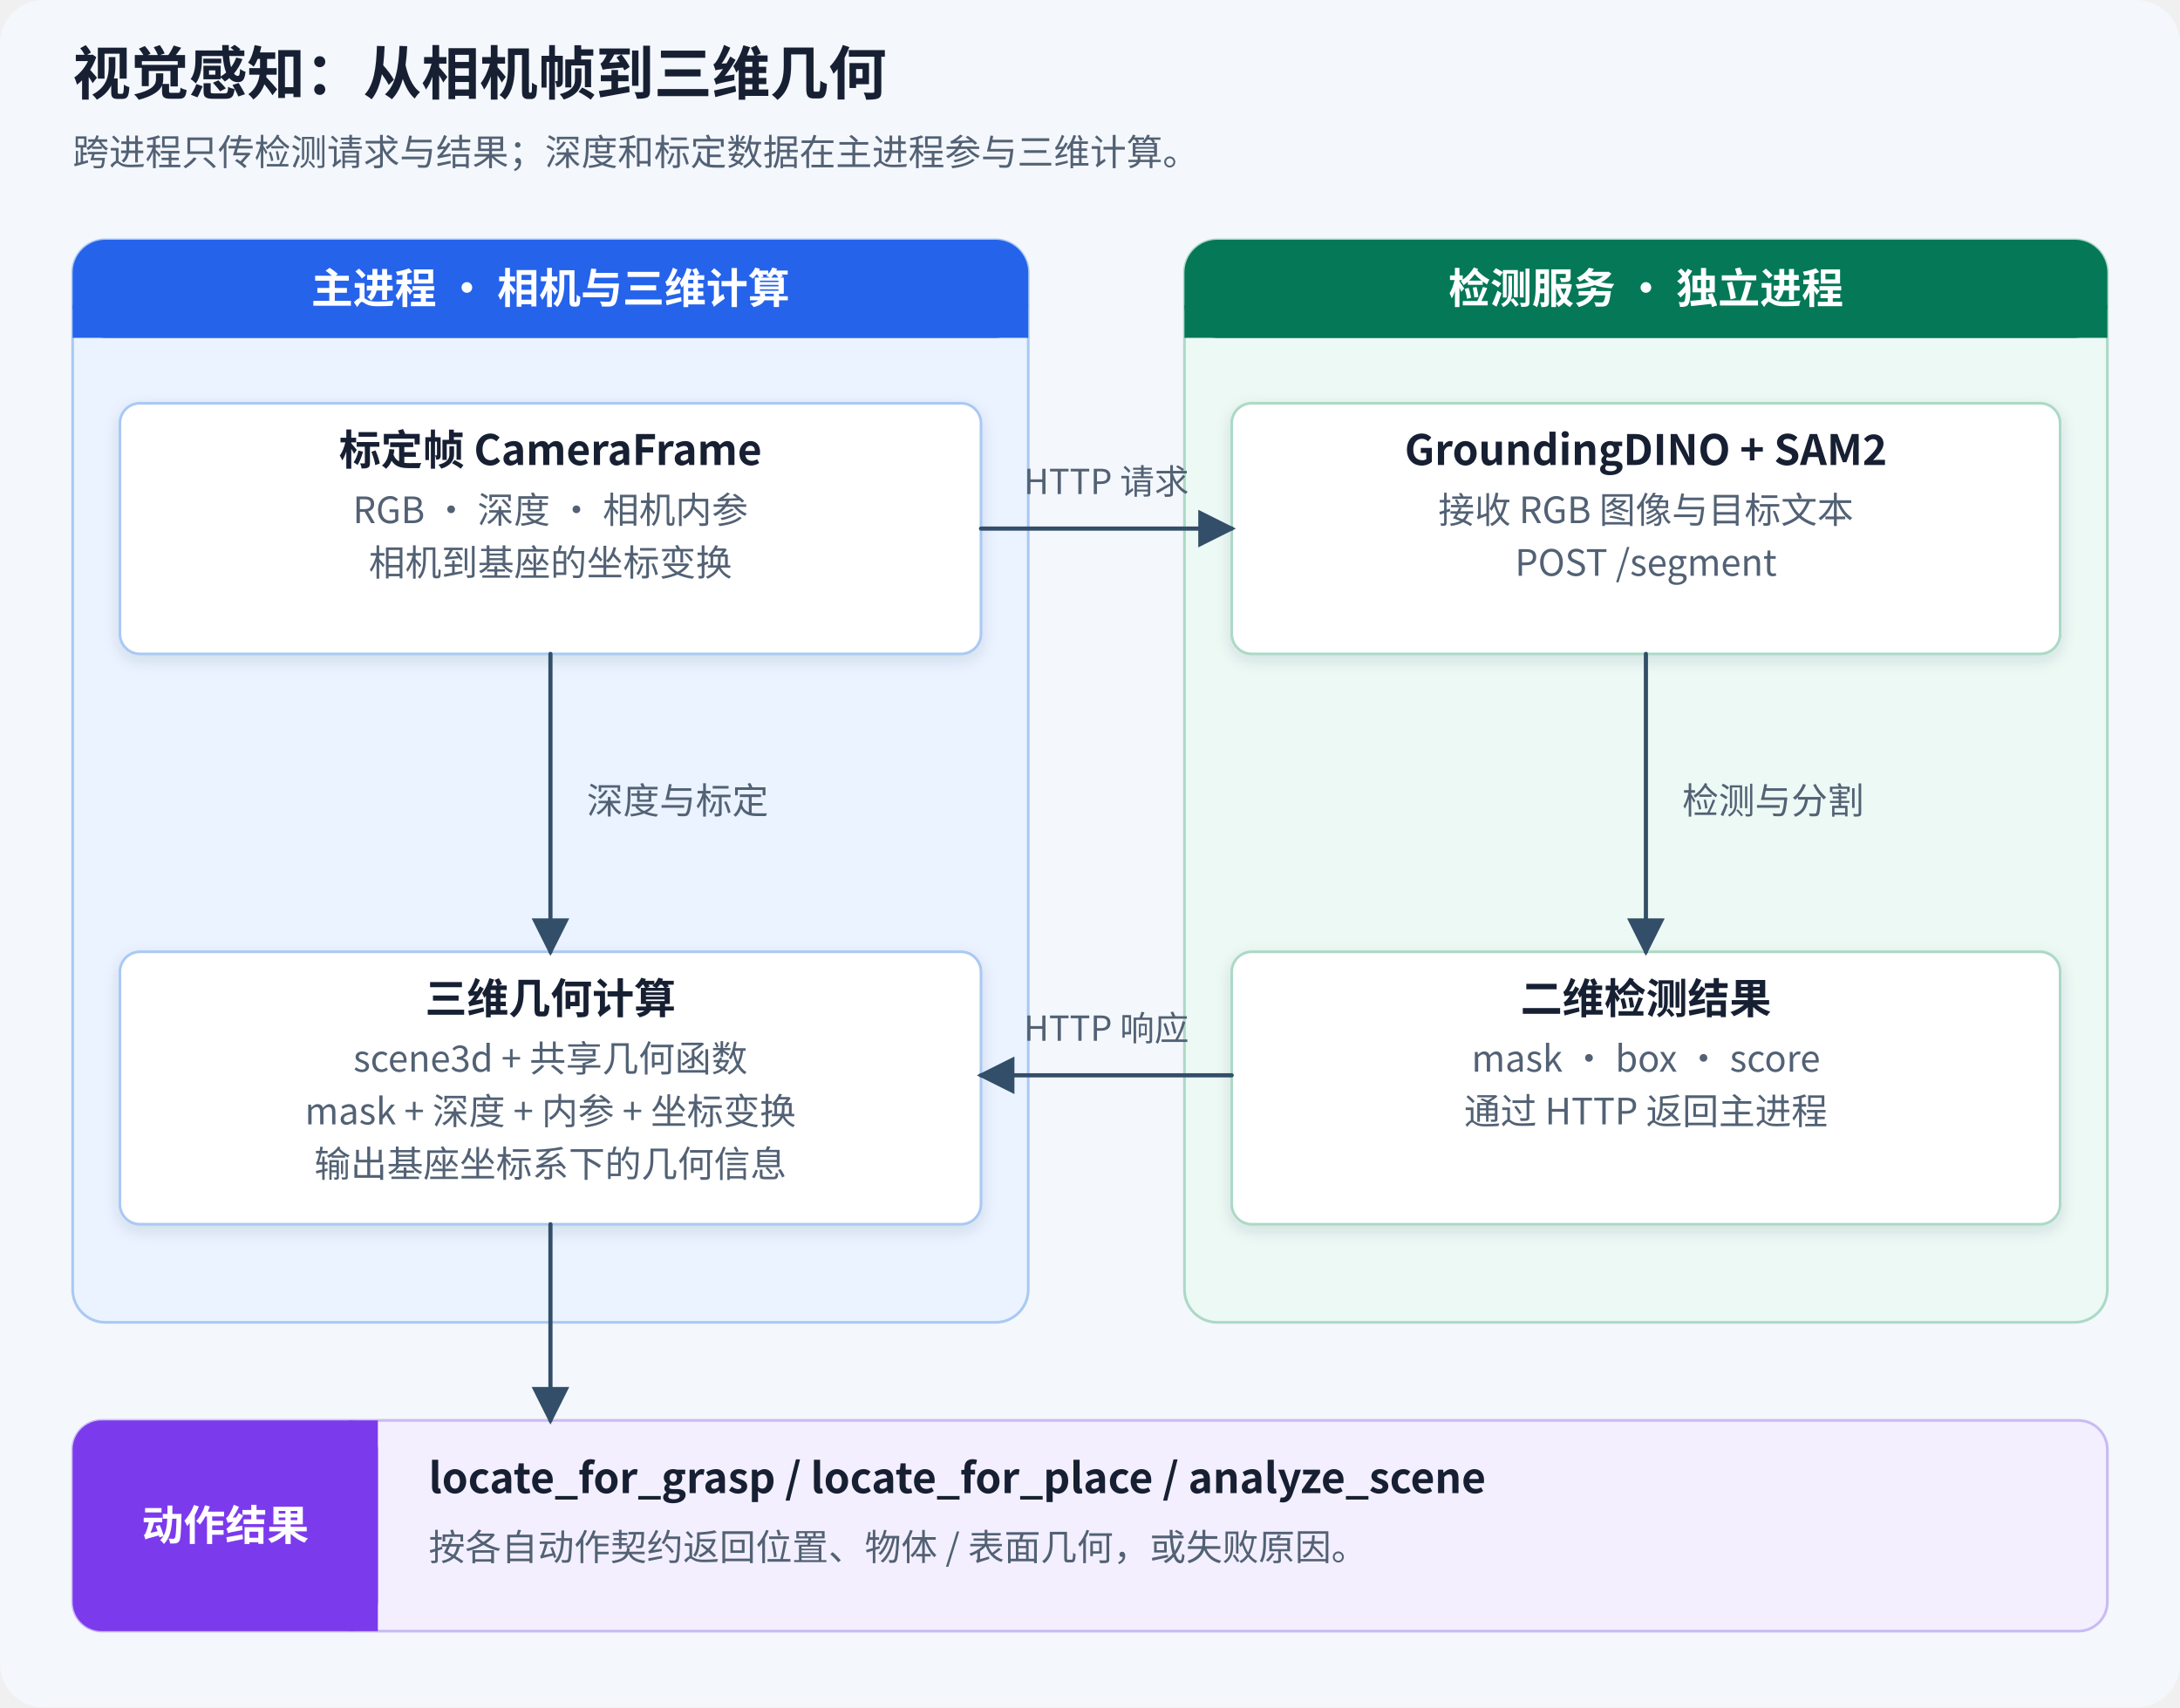
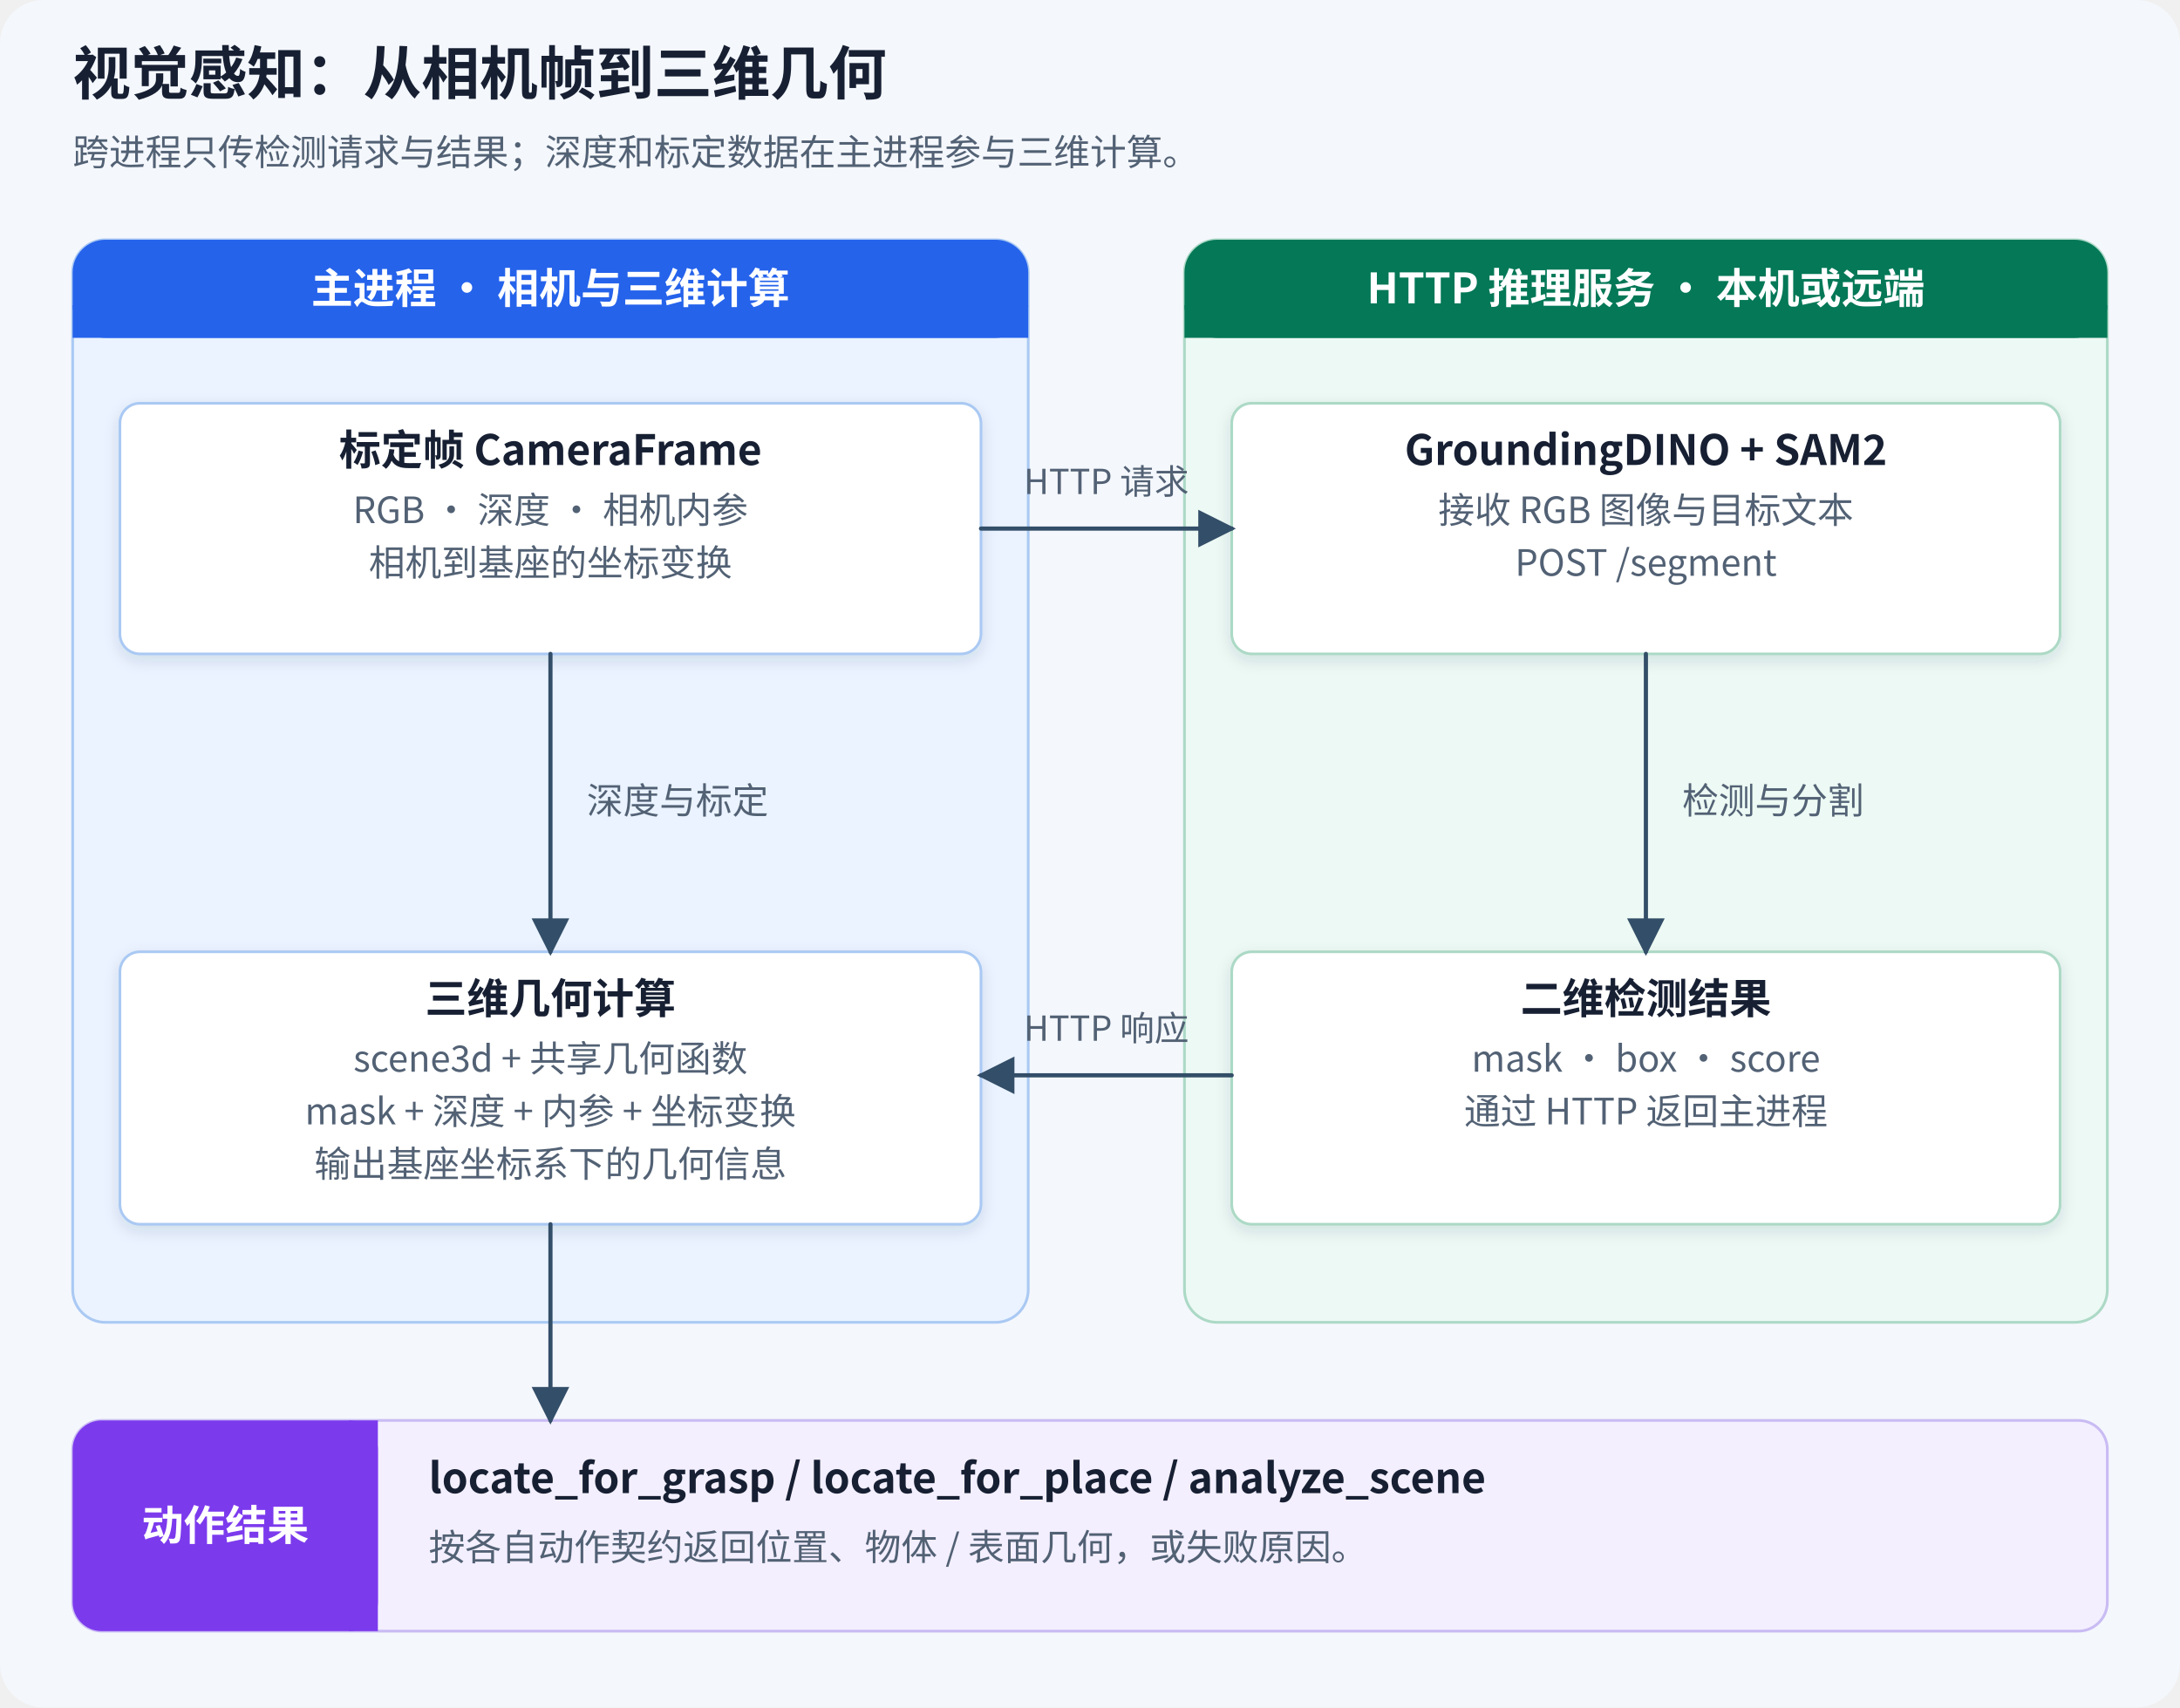
<svg xmlns="http://www.w3.org/2000/svg" width="1200" height="940" viewBox="0 0 1200 940" role="img" aria-labelledby="title desc">
  <defs>
    <marker id="arrow" markerWidth="9" markerHeight="9" refX="8" refY="4.5" orient="auto">
      <path d="M0 0 L9 4.5 L0 9 Z" fill="#334e68" />
    </marker>
    <marker id="input-arrow" markerWidth="9" markerHeight="9" refX="8" refY="4.5" orient="auto">
      <path d="M0 0 L9 4.5 L0 9 Z" fill="#b45309" />
    </marker>
    <filter id="shadow" x="-10%" y="-15%" width="120%" height="140%">
      <feDropShadow dx="0" dy="3" stdDeviation="4" flood-color="#19324d" flood-opacity="0.12" />
    </filter>
    <style>text { font-family: "Noto Sans CJK SC", "Microsoft YaHei", "PingFang SC", sans-serif; } path, line { stroke-linejoin: round; stroke-linecap: round; }</style>
  </defs>
  <rect x="0" y="0" width="1200" height="940" rx="24" fill="#f4f7fc" />
  <text id="text-1" x="40" y="52" font-size="32" font-weight="700" fill="#172033" text-anchor="start" data-max-width="1120">视觉感知：从相机帧到三维几何</text>
  <text id="text-2" x="40" y="91" font-size="20" font-weight="400" fill="#526174" text-anchor="start" data-max-width="1120">跨进程只传检测请求与结果；深度和标定数据在主进程参与三维计算。</text>
  <rect x="40" y="132" width="526" height="596" rx="18" fill="#eaf3ff" stroke="#aac9f3" stroke-width="1.5" />
  <rect x="40" y="132" width="526" height="54" rx="18" fill="#2563eb" />
  <rect x="40" y="168" width="526" height="18" rx="0" fill="#2563eb" />
  <text id="text-3" x="303.0" y="167" font-size="23" font-weight="700" fill="#ffffff" text-anchor="middle" data-max-width="502">主进程 · 相机与三维计算</text>
  <rect x="652" y="132" width="508" height="596" rx="18" fill="#ecf9f4" stroke="#acd9c6" stroke-width="1.5" />
  <rect x="652" y="132" width="508" height="54" rx="18" fill="#047857" />
  <rect x="652" y="168" width="508" height="18" rx="0" fill="#047857" />
-   <text id="text-4" x="906.0" y="167" font-size="23" font-weight="700" fill="#ffffff" text-anchor="middle" data-max-width="484">检测服务 · 独立进程</text>
+   <text id="text-4" x="906.0" y="167" font-size="23" font-weight="700" fill="#ffffff" text-anchor="middle" data-max-width="484">HTTP 推理服务 · 本机或远端</text>
  <rect x="66" y="222" width="474" height="138" rx="11" fill="#ffffff" stroke="#aac9f3" stroke-width="1.5" filter="url(#shadow)" />
  <text id="text-5" x="303.0" y="256" font-size="23" font-weight="700" fill="#172033" text-anchor="middle" data-max-width="442">标定帧 CameraFrame</text>
  <text id="text-6" x="303.0" y="288" font-size="20" font-weight="400" fill="#526174" text-anchor="middle" data-max-width="442">RGB · 深度 · 相机内参</text>
  <text id="text-7" x="303.0" y="317" font-size="20" font-weight="400" fill="#526174" text-anchor="middle" data-max-width="442">相机到基座的坐标变换</text>
  <rect x="678" y="222" width="456" height="138" rx="11" fill="#ffffff" stroke="#acd9c6" stroke-width="1.5" filter="url(#shadow)" />
  <text id="text-8" x="906.0" y="256" font-size="23" font-weight="700" fill="#172033" text-anchor="middle" data-max-width="424">GroundingDINO + SAM2</text>
  <text id="text-9" x="906.0" y="288" font-size="20" font-weight="400" fill="#526174" text-anchor="middle" data-max-width="424">接收 RGB 图像与目标文本</text>
  <text id="text-10" x="906.0" y="317" font-size="20" font-weight="400" fill="#526174" text-anchor="middle" data-max-width="424">POST /segment</text>
  <rect x="66" y="524" width="474" height="150" rx="11" fill="#ffffff" stroke="#aac9f3" stroke-width="1.5" filter="url(#shadow)" />
  <text id="text-11" x="303.0" y="558" font-size="23" font-weight="700" fill="#172033" text-anchor="middle" data-max-width="442">三维几何计算</text>
  <text id="text-12" x="303.0" y="590" font-size="20" font-weight="400" fill="#526174" text-anchor="middle" data-max-width="442">scene3d + 共享几何函数</text>
  <text id="text-13" x="303.0" y="619" font-size="20" font-weight="400" fill="#526174" text-anchor="middle" data-max-width="442">mask + 深度 + 内参 + 坐标变换</text>
  <text id="text-14" x="303.0" y="648" font-size="20" font-weight="400" fill="#526174" text-anchor="middle" data-max-width="442">输出基座坐标系下的几何信息</text>
  <rect x="678" y="524" width="456" height="150" rx="11" fill="#ffffff" stroke="#acd9c6" stroke-width="1.5" filter="url(#shadow)" />
  <text id="text-15" x="906.0" y="558" font-size="23" font-weight="700" fill="#172033" text-anchor="middle" data-max-width="424">二维检测结果</text>
  <text id="text-16" x="906.0" y="590" font-size="20" font-weight="400" fill="#526174" text-anchor="middle" data-max-width="424">mask · box · score</text>
  <text id="text-17" x="906.0" y="619" font-size="20" font-weight="400" fill="#526174" text-anchor="middle" data-max-width="424">通过 HTTP 返回主进程</text>
  <path d="M540 291 L678 291" fill="none" stroke="#334e68" stroke-width="2.3" marker-end="url(#arrow)" />
  <text id="text-18" x="609" y="272" font-size="19" font-weight="400" fill="#526174" text-anchor="middle" data-max-width="128">HTTP 请求</text>
  <path d="M303 360 L303 524" fill="none" stroke="#334e68" stroke-width="2.3" marker-end="url(#arrow)" />
  <text id="text-19" x="323" y="448" font-size="20" font-weight="400" fill="#526174" text-anchor="start" data-max-width="208">深度与标定</text>
  <path d="M906 360 L906 524" fill="none" stroke="#334e68" stroke-width="2.3" marker-end="url(#arrow)" />
  <text id="text-20" x="926" y="448" font-size="20" font-weight="400" fill="#526174" text-anchor="start" data-max-width="210">检测与分割</text>
  <path d="M678 592 L540 592" fill="none" stroke="#334e68" stroke-width="2.3" marker-end="url(#arrow)" />
  <text id="text-21" x="609" y="573" font-size="19" font-weight="400" fill="#526174" text-anchor="middle" data-max-width="128">HTTP 响应</text>
  <rect x="40" y="782" width="1120" height="116" rx="16" fill="#f3efff" stroke="#c9bbf3" stroke-width="1.5" />
  <rect x="40" y="782" width="168" height="116" rx="16" fill="#7c3aed" />
  <rect x="192" y="782" width="16" height="116" rx="0" fill="#7c3aed" />
  <text id="text-22" x="124.0" y="848.0" font-size="23" font-weight="700" fill="#ffffff" text-anchor="middle" data-max-width="144">动作结果</text>
  <text id="text-23" x="236" y="822" font-size="23" font-weight="700" fill="#172033" text-anchor="start" data-max-width="898">locate_for_grasp / locate_for_place / analyze_scene</text>
  <text id="text-24" x="236" y="859" font-size="20" font-weight="400" fill="#526174" text-anchor="start" data-max-width="898">按各自动作契约返回位置、物体 / 表面几何，或失败原因。</text>
  <path d="M303 674 L303 782" fill="none" stroke="#334e68" stroke-width="2.3" marker-end="url(#arrow)" />
</svg>
